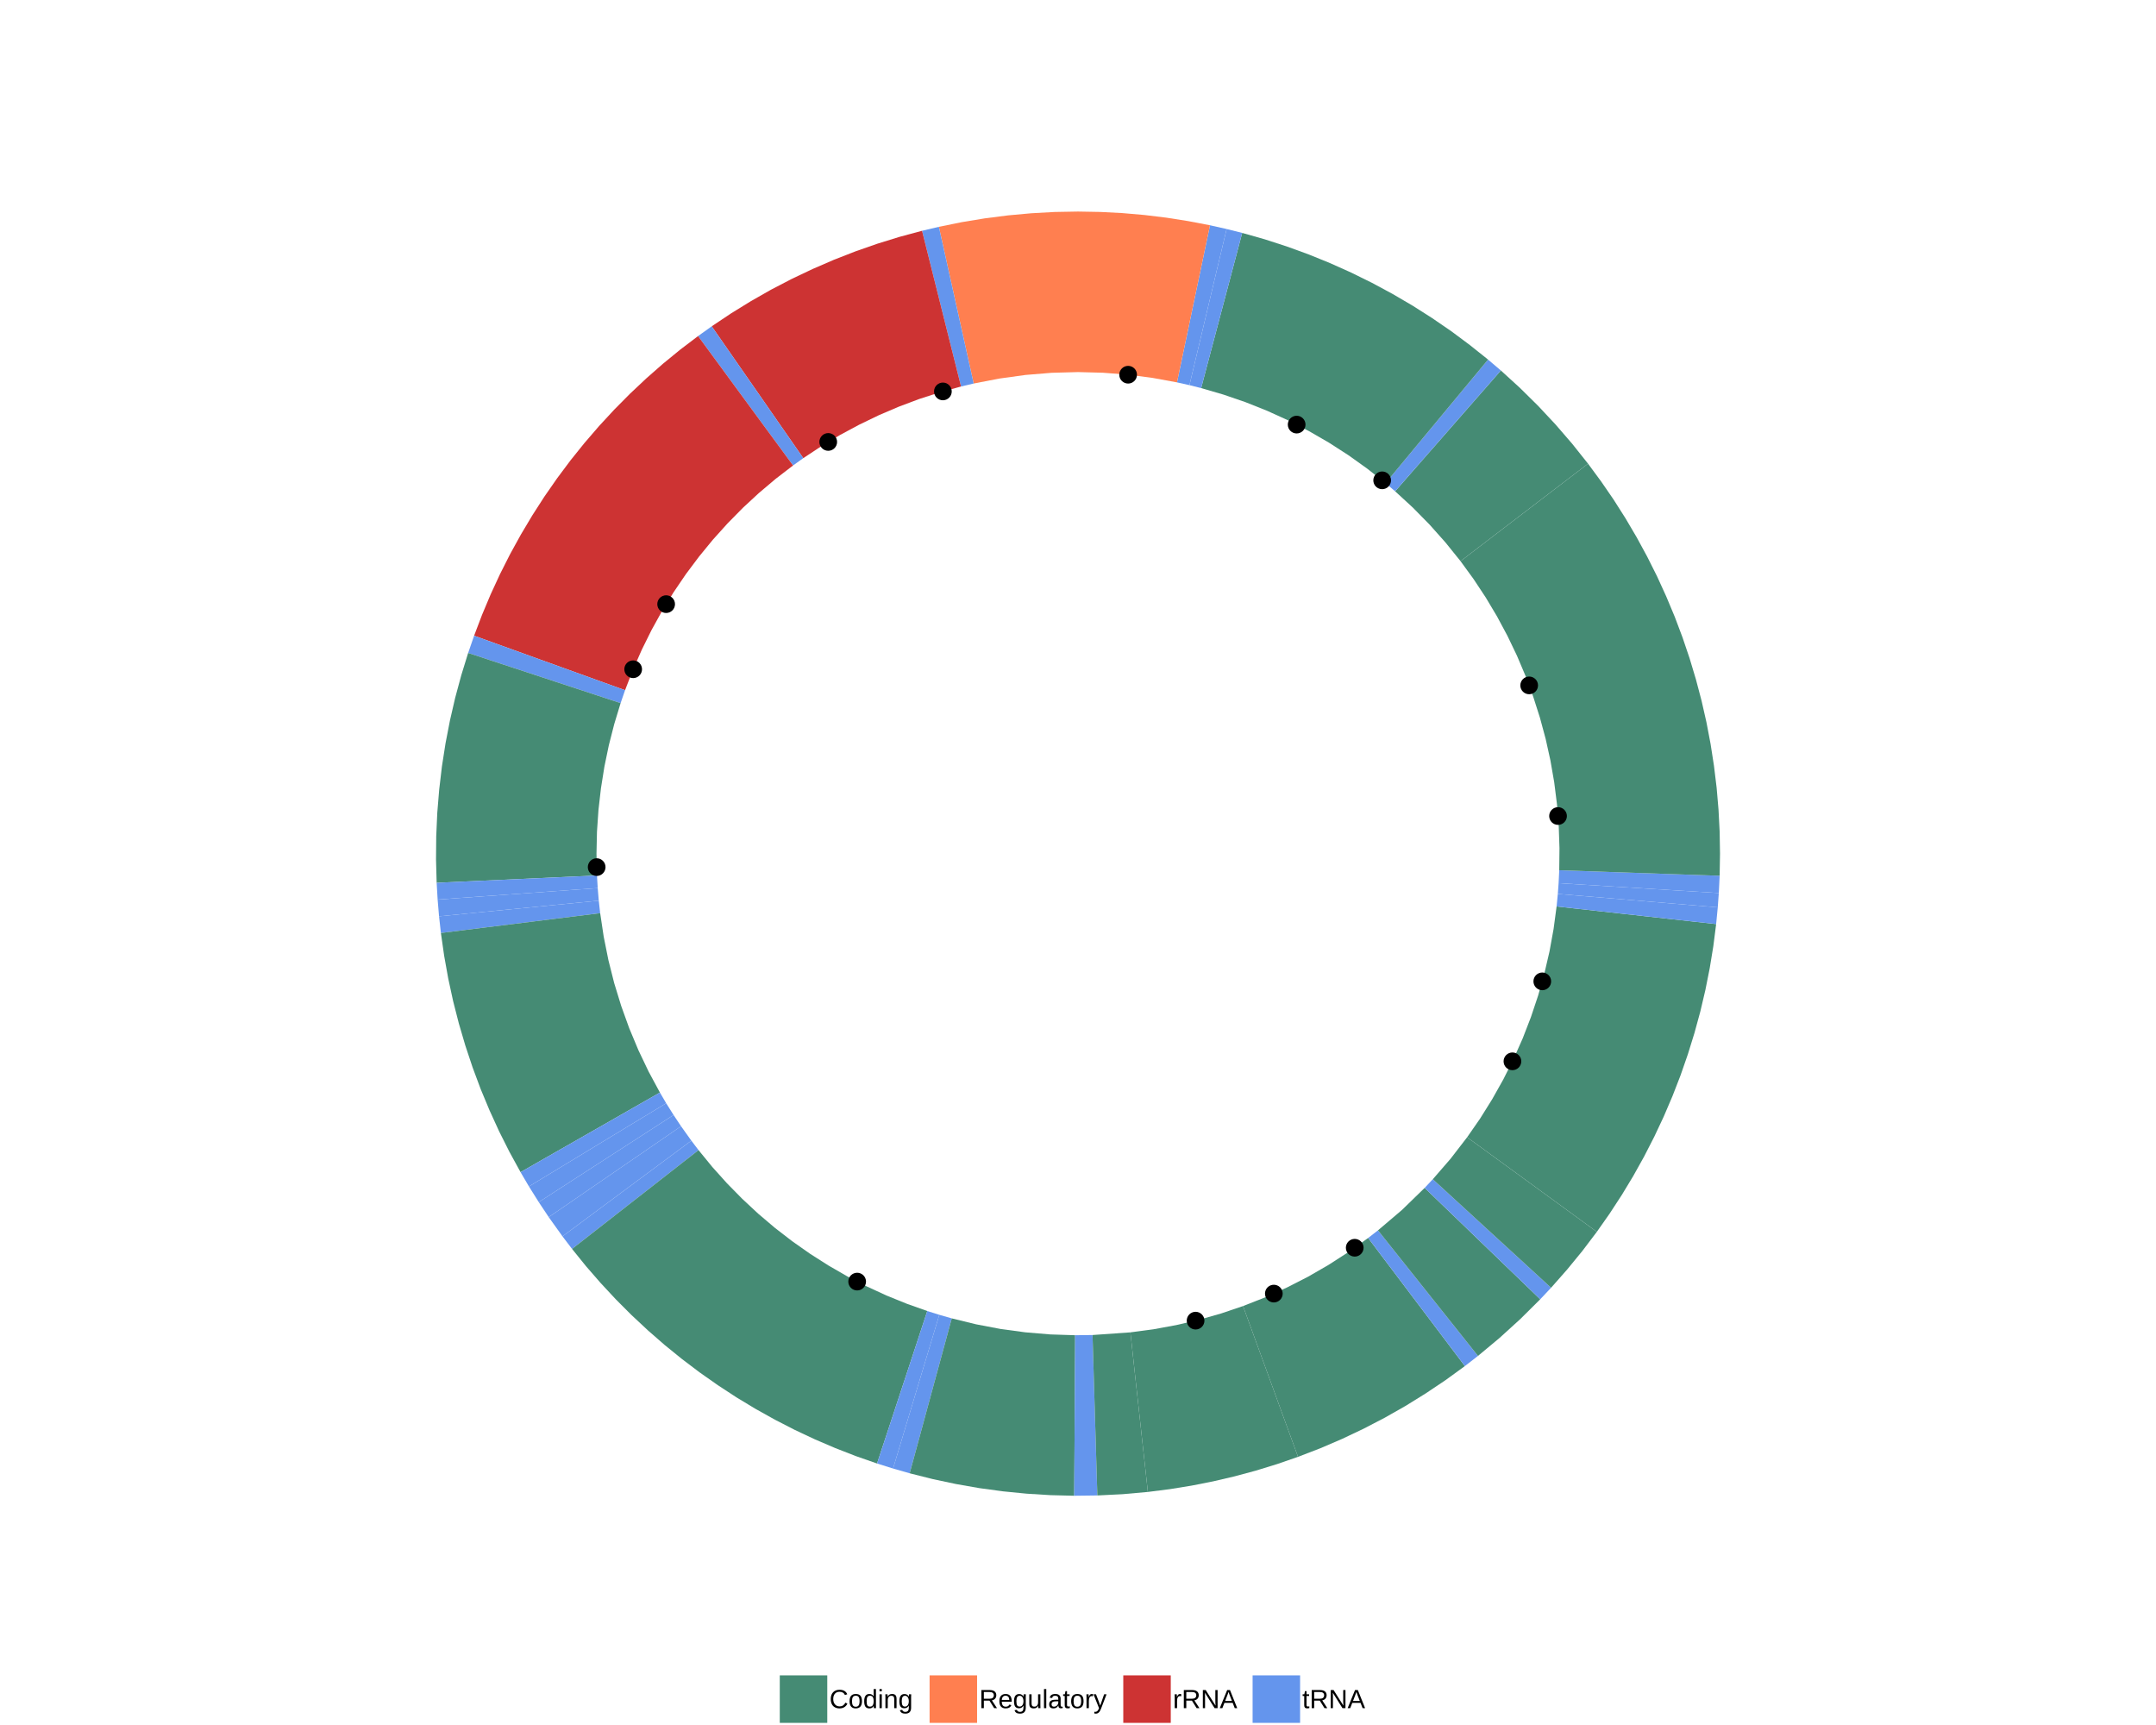
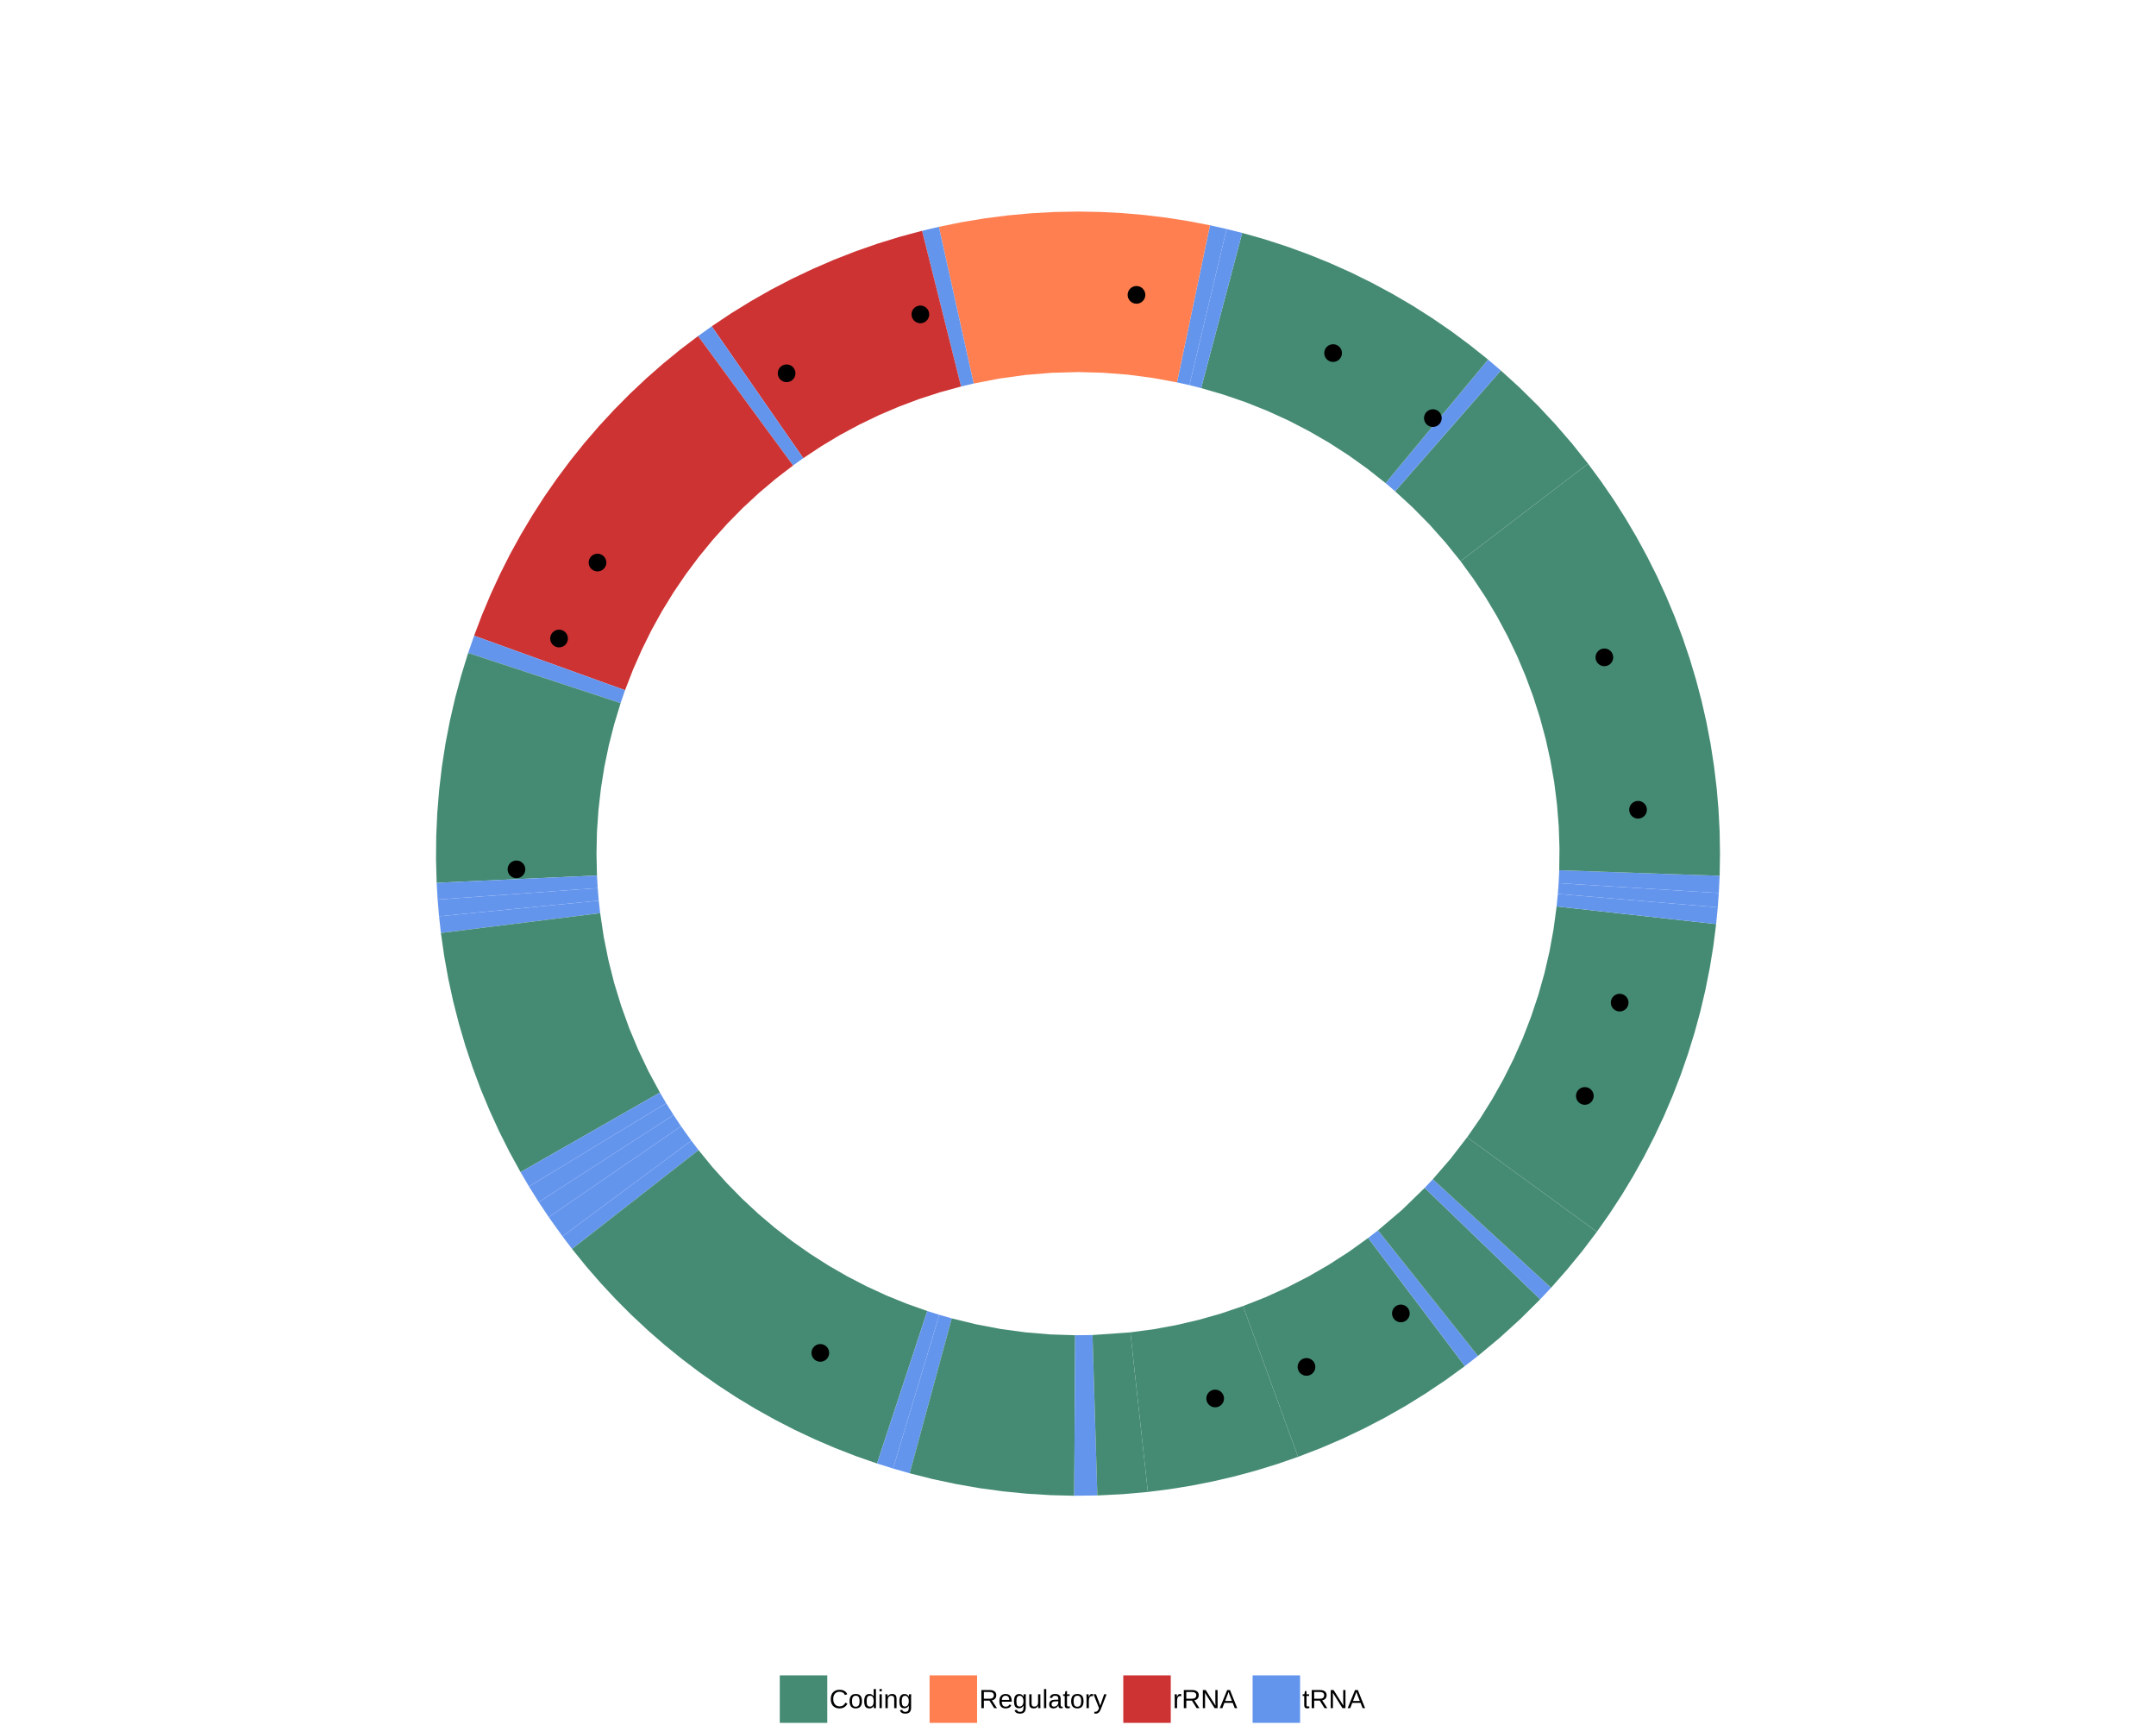
<svg xmlns="http://www.w3.org/2000/svg" viewBox="0 0 720.00 576.00">
  <defs>
    <style type="text/css">
    line, polyline, polygon, path, rect, circle {
      fill: none;
      stroke: #000000;
      stroke-linecap: round;
      stroke-linejoin: round;
      stroke-miterlimit: 10.00;
    }
  </style>
  </defs>
  <rect width="100%" height="100%" style="stroke: none; fill: #FFFFFF;" />
  <defs>
    <clipPath id="cpOTIuMDB8NjI4LjAwfDU1My4wNXwxNy4wNA==">
      <rect x="92.00" y="17.04" width="536.01" height="536.01" />
    </clipPath>
  </defs>
  <polygon points="325.16,128.06 323.50,120.59 321.84,113.11 320.18,105.64 318.52,98.16 316.86,90.69 315.20,83.21 313.54,75.74 321.19,74.18 328.89,72.91 336.63,71.92 344.40,71.21 352.20,70.78 360.00,70.64 360.00,78.30 360.00,85.96 360.00,93.61 360.00,101.27 360.00,108.93 360.00,116.59 360.00,124.24 351.22,124.48 342.47,125.20 333.77,126.40 325.16,128.06 " style="stroke-width: 1.07; stroke: none; fill: #FF7F50;" clip-path="url(#cpOTIuMDB8NjI4LjAwfDU1My4wNXwxNy4wNA==)" />
  <polygon points="320.94,129.06 319.08,121.63 317.22,114.20 315.36,106.78 313.50,99.35 311.64,91.92 309.78,84.49 307.92,77.06 313.54,75.74 315.20,83.21 316.86,90.69 318.52,98.16 320.18,105.64 321.84,113.11 323.50,120.59 325.16,128.06 320.94,129.06 " style="stroke-width: 1.07; stroke: none; fill: #6495ED;" clip-path="url(#cpOTIuMDB8NjI4LjAwfDU1My4wNXwxNy4wNA==)" />
  <polygon points="268.26,152.98 263.89,146.69 259.52,140.40 255.16,134.11 250.79,127.82 246.42,121.54 242.05,115.25 237.68,108.96 244.13,104.65 250.73,100.58 257.47,96.74 264.35,93.16 271.36,89.83 278.47,86.75 285.70,83.93 293.02,81.37 300.43,79.08 307.92,77.06 309.78,84.49 311.64,91.92 313.50,99.35 315.36,106.78 317.22,114.20 319.08,121.63 320.94,129.06 313.93,130.98 307.01,133.22 300.20,135.78 293.52,138.63 286.97,141.79 280.56,145.23 274.33,148.97 268.26,152.98 " style="stroke-width: 1.07; stroke: none; fill: #CD3333;" clip-path="url(#cpOTIuMDB8NjI4LjAwfDU1My4wNXwxNy4wNA==)" />
  <polygon points="264.84,155.43 260.31,149.25 255.77,143.08 251.24,136.91 246.71,130.74 242.18,124.56 237.65,118.39 233.12,112.22 237.68,108.96 242.05,115.25 246.42,121.54 250.79,127.82 255.16,134.11 259.52,140.40 263.89,146.69 268.26,152.98 264.84,155.43 " style="stroke-width: 1.07; stroke: none; fill: #6495ED;" clip-path="url(#cpOTIuMDB8NjI4LjAwfDU1My4wNXwxNy4wNA==)" />
  <polygon points="208.74,230.46 201.54,227.87 194.34,225.27 187.14,222.67 179.93,220.07 172.73,217.47 165.53,214.87 158.33,212.27 160.98,205.30 163.87,198.43 167.00,191.66 170.36,185.01 173.96,178.48 177.78,172.07 181.81,165.81 186.07,159.68 190.53,153.71 195.20,147.90 200.07,142.25 205.13,136.78 210.38,131.48 215.81,126.37 221.41,121.45 227.18,116.73 233.12,112.22 237.65,118.39 242.18,124.56 246.71,130.74 251.24,136.91 255.77,143.08 260.31,149.25 264.84,155.43 259.04,159.89 253.46,164.60 248.09,169.57 242.96,174.78 238.07,180.21 233.43,185.87 229.05,191.72 224.94,197.77 221.11,204.00 217.57,210.40 214.33,216.95 211.38,223.64 208.74,230.46 " style="stroke-width: 1.07; stroke: none; fill: #CD3333;" clip-path="url(#cpOTIuMDB8NjI4LjAwfDU1My4wNXwxNy4wNA==)" />
  <polygon points="207.25,234.79 199.98,232.39 192.71,230.00 185.43,227.61 178.16,225.21 170.89,222.82 163.61,220.43 156.34,218.03 158.33,212.27 165.53,214.87 172.73,217.47 179.93,220.07 187.14,222.67 194.34,225.27 201.54,227.87 208.74,230.46 207.25,234.79 " style="stroke-width: 1.07; stroke: none; fill: #6495ED;" clip-path="url(#cpOTIuMDB8NjI4LjAwfDU1My4wNXwxNy4wNA==)" />
  <polygon points="199.36,292.35 191.71,292.69 184.06,293.04 176.42,293.39 168.77,293.74 161.12,294.08 153.47,294.43 145.82,294.78 145.61,286.99 145.68,279.21 146.03,271.42 146.67,263.66 147.58,255.93 148.78,248.23 150.26,240.58 152.01,233.00 154.04,225.48 156.34,218.03 163.61,220.43 170.89,222.82 178.16,225.21 185.43,227.61 192.71,230.00 199.98,232.39 207.25,234.79 205.13,241.77 203.32,248.85 201.84,256.00 200.69,263.21 199.86,270.46 199.36,277.75 199.20,285.05 199.36,292.35 " style="stroke-width: 1.07; stroke: none; fill: #458B74;" clip-path="url(#cpOTIuMDB8NjI4LjAwfDU1My4wNXwxNy4wNA==)" />
  <polygon points="199.61,296.55 191.97,297.09 184.33,297.64 176.70,298.19 169.06,298.74 161.42,299.28 153.78,299.83 146.15,300.38 145.82,294.78 153.47,294.43 161.12,294.08 168.77,293.74 176.42,293.39 184.06,293.04 191.71,292.69 199.36,292.35 199.61,296.55 " style="stroke-width: 1.07; stroke: none; fill: #6495ED;" clip-path="url(#cpOTIuMDB8NjI4LjAwfDU1My4wNXwxNy4wNA==)" />
  <polygon points="199.96,300.74 192.34,301.49 184.72,302.23 177.10,302.98 169.48,303.73 161.86,304.47 154.24,305.22 146.62,305.97 146.15,300.38 153.78,299.83 161.42,299.28 169.06,298.74 176.70,298.19 184.33,297.64 191.97,297.09 199.61,296.55 199.96,300.74 " style="stroke-width: 1.07; stroke: none; fill: #6495ED;" clip-path="url(#cpOTIuMDB8NjI4LjAwfDU1My4wNXwxNy4wNA==)" />
  <polygon points="200.43,304.92 192.83,305.87 185.23,306.81 177.63,307.76 170.04,308.71 162.44,309.65 154.84,310.60 147.24,311.54 146.62,305.97 154.24,305.22 161.86,304.47 169.48,303.73 177.10,302.98 184.72,302.23 192.34,301.49 199.96,300.74 200.43,304.92 " style="stroke-width: 1.07; stroke: none; fill: #6495ED;" clip-path="url(#cpOTIuMDB8NjI4LjAwfDU1My4wNXwxNy4wNA==)" />
  <polygon points="220.38,364.81 213.73,368.61 207.08,372.41 200.43,376.21 193.78,380.01 187.13,383.81 180.48,387.60 173.84,391.40 170.14,384.65 166.68,377.76 163.48,370.76 160.52,363.65 157.83,356.43 155.40,349.13 153.23,341.74 151.32,334.27 149.69,326.75 148.33,319.17 147.24,311.54 154.84,310.60 162.44,309.65 170.04,308.71 177.63,307.76 185.23,306.81 192.83,305.87 200.43,304.92 201.61,312.77 203.17,320.56 205.11,328.26 207.44,335.86 210.13,343.33 213.19,350.65 216.61,357.82 220.38,364.81 " style="stroke-width: 1.07; stroke: none; fill: #458B74;" clip-path="url(#cpOTIuMDB8NjI4LjAwfDU1My4wNXwxNy4wNA==)" />
  <polygon points="222.48,368.39 215.93,372.36 209.38,376.32 202.83,380.29 196.29,384.26 189.74,388.23 183.19,392.20 176.64,396.17 173.84,391.40 180.48,387.60 187.13,383.81 193.78,380.01 200.43,376.21 207.08,372.41 213.73,368.61 220.38,364.81 222.48,368.39 " style="stroke-width: 1.07; stroke: none; fill: #6495ED;" clip-path="url(#cpOTIuMDB8NjI4LjAwfDU1My4wNXwxNy4wNA==)" />
  <polygon points="224.94,372.31 218.51,376.47 212.08,380.63 205.64,384.78 199.21,388.94 192.78,393.09 186.35,397.25 179.92,401.40 176.64,396.17 183.19,392.20 189.74,388.23 196.29,384.26 202.83,380.29 209.38,376.32 215.93,372.36 222.48,368.39 224.94,372.31 " style="stroke-width: 1.07; stroke: none; fill: #6495ED;" clip-path="url(#cpOTIuMDB8NjI4LjAwfDU1My4wNXwxNy4wNA==)" />
  <polygon points="227.44,376.07 221.13,380.40 214.82,384.74 208.50,389.07 202.19,393.41 195.88,397.74 189.57,402.08 183.25,406.41 179.92,401.40 186.35,397.25 192.78,393.09 199.21,388.94 205.64,384.78 212.08,380.63 218.51,376.47 224.94,372.31 227.44,376.07 " style="stroke-width: 1.07; stroke: none; fill: #6495ED;" clip-path="url(#cpOTIuMDB8NjI4LjAwfDU1My4wNXwxNy4wNA==)" />
  <polygon points="230.88,380.88 224.73,385.45 218.58,390.01 212.43,394.57 206.28,399.14 200.13,403.70 193.98,408.27 187.84,412.83 183.25,406.41 189.57,402.08 195.88,397.74 202.19,393.41 208.50,389.07 214.82,384.74 221.13,380.40 227.44,376.07 230.88,380.88 " style="stroke-width: 1.07; stroke: none; fill: #6495ED;" clip-path="url(#cpOTIuMDB8NjI4LjAwfDU1My4wNXwxNy4wNA==)" />
  <polygon points="233.28,384.04 227.24,388.75 221.21,393.46 215.18,398.18 209.14,402.89 203.11,407.61 197.07,412.32 191.04,417.03 187.84,412.83 193.98,408.27 200.13,403.70 206.28,399.14 212.43,394.57 218.58,390.01 224.73,385.45 230.88,380.88 233.28,384.04 " style="stroke-width: 1.07; stroke: none; fill: #6495ED;" clip-path="url(#cpOTIuMDB8NjI4LjAwfDU1My4wNXwxNy4wNA==)" />
  <polygon points="309.67,437.77 307.27,445.04 304.88,452.31 302.48,459.59 300.08,466.86 297.69,474.13 295.29,481.40 292.89,488.68 285.87,486.23 278.95,483.54 272.12,480.61 265.39,477.45 258.78,474.05 252.29,470.43 245.93,466.59 239.71,462.52 233.63,458.25 227.70,453.76 221.93,449.08 216.33,444.19 210.90,439.12 205.65,433.86 200.59,428.42 195.71,422.81 191.04,417.03 197.07,412.32 203.11,407.61 209.14,402.89 215.18,398.18 221.21,393.46 227.24,388.75 233.28,384.04 237.89,389.68 242.76,395.10 247.87,400.30 253.21,405.27 258.76,409.98 264.53,414.44 270.49,418.63 276.64,422.55 282.95,426.19 289.43,429.54 296.05,432.59 302.80,435.33 309.67,437.77 " style="stroke-width: 1.07; stroke: none; fill: #458B74;" clip-path="url(#cpOTIuMDB8NjI4LjAwfDU1My4wNXwxNy4wNA==)" />
  <polygon points="313.68,439.03 311.48,446.37 309.27,453.70 307.06,461.03 304.86,468.36 302.65,475.70 300.45,483.03 298.24,490.36 292.89,488.68 295.29,481.40 297.69,474.13 300.08,466.86 302.48,459.59 304.88,452.31 307.27,445.04 309.67,437.77 313.68,439.03 " style="stroke-width: 1.07; stroke: none; fill: #6495ED;" clip-path="url(#cpOTIuMDB8NjI4LjAwfDU1My4wNXwxNy4wNA==)" />
  <polygon points="317.84,440.22 315.84,447.61 313.83,455.00 311.82,462.39 309.81,469.78 307.81,477.17 305.80,484.56 303.79,491.95 298.24,490.36 300.45,483.03 302.65,475.70 304.86,468.36 307.06,461.03 309.27,453.70 311.48,446.37 313.68,439.03 317.84,440.22 " style="stroke-width: 1.07; stroke: none; fill: #6495ED;" clip-path="url(#cpOTIuMDB8NjI4LjAwfDU1My4wNXwxNy4wNA==)" />
  <polygon points="359.05,445.85 359.01,453.50 358.96,461.16 358.92,468.82 358.87,476.47 358.83,484.13 358.78,491.79 358.74,499.45 350.80,499.25 342.87,498.76 334.96,497.98 327.09,496.91 319.27,495.54 311.50,493.89 303.79,491.95 305.80,484.56 307.81,477.17 309.81,469.78 311.82,462.39 313.83,455.00 315.84,447.61 317.84,440.22 325.95,442.20 334.14,443.76 342.41,444.88 350.72,445.58 359.05,445.85 " style="stroke-width: 1.07; stroke: none; fill: #458B74;" clip-path="url(#cpOTIuMDB8NjI4LjAwfDU1My4wNXwxNy4wNA==)" />
  <polygon points="364.85,445.78 365.08,453.43 365.31,461.08 365.54,468.74 365.77,476.39 366.00,484.04 366.23,491.70 366.46,499.35 358.74,499.45 358.78,491.79 358.83,484.13 358.87,476.47 358.92,468.82 358.96,461.16 359.01,453.50 359.05,445.85 364.85,445.78 " style="stroke-width: 1.07; stroke: none; fill: #6495ED;" clip-path="url(#cpOTIuMDB8NjI4LjAwfDU1My4wNXwxNy4wNA==)" />
  <polygon points="377.50,444.89 378.33,452.51 379.16,460.12 380.00,467.73 380.83,475.34 381.66,482.95 382.50,490.57 383.33,498.18 374.91,498.93 366.46,499.35 366.23,491.70 366.00,484.04 365.77,476.39 365.54,468.74 365.31,461.08 365.08,453.43 364.85,445.78 377.50,444.89 " style="stroke-width: 1.07; stroke: none; fill: #458B74;" clip-path="url(#cpOTIuMDB8NjI4LjAwfDU1My4wNXwxNy4wNA==)" />
  <polygon points="415.11,436.11 417.74,443.30 420.36,450.50 422.99,457.69 425.61,464.88 428.23,472.08 430.86,479.27 433.48,486.46 426.51,488.87 419.46,491.04 412.34,492.96 405.16,494.64 397.93,496.07 390.65,497.25 383.33,498.18 382.50,490.57 381.66,482.95 380.83,475.34 380.00,467.73 379.16,460.12 378.33,452.51 377.50,444.89 385.17,443.87 392.79,442.47 400.33,440.71 407.78,438.59 415.11,436.11 " style="stroke-width: 1.07; stroke: none; fill: #458B74;" clip-path="url(#cpOTIuMDB8NjI4LjAwfDU1My4wNXwxNy4wNA==)" />
  <polygon points="456.90,413.37 461.51,419.49 466.13,425.60 470.74,431.71 475.36,437.82 479.97,443.93 484.58,450.04 489.20,456.15 482.76,460.83 476.15,465.26 469.39,469.45 462.47,473.38 455.41,477.05 448.22,480.46 440.91,483.60 433.48,486.46 430.86,479.27 428.23,472.08 425.61,464.88 422.99,457.69 420.36,450.50 417.74,443.30 415.11,436.11 422.52,433.20 429.77,429.92 436.85,426.30 443.74,422.32 450.43,418.01 456.90,413.37 " style="stroke-width: 1.07; stroke: none; fill: #458B74;" clip-path="url(#cpOTIuMDB8NjI4LjAwfDU1My4wNXwxNy4wNA==)" />
  <polygon points="460.18,410.83 464.95,416.82 469.72,422.81 474.49,428.80 479.26,434.79 484.03,440.78 488.80,446.77 493.57,452.76 489.20,456.15 484.58,450.04 479.97,443.93 475.36,437.82 470.74,431.71 466.13,425.60 461.51,419.49 456.90,413.37 460.18,410.83 " style="stroke-width: 1.07; stroke: none; fill: #6495ED;" clip-path="url(#cpOTIuMDB8NjI4LjAwfDU1My4wNXwxNy4wNA==)" />
  <polygon points="475.77,396.65 481.28,401.96 486.80,407.27 492.31,412.59 497.82,417.90 503.34,423.22 508.85,428.53 514.36,433.85 507.71,440.45 500.77,446.76 493.57,452.76 488.80,446.77 484.03,440.78 479.26,434.79 474.49,428.80 469.72,422.81 464.95,416.82 460.18,410.83 468.21,404.00 475.77,396.65 " style="stroke-width: 1.07; stroke: none; fill: #458B74;" clip-path="url(#cpOTIuMDB8NjI4LjAwfDU1My4wNXwxNy4wNA==)" />
  <polygon points="478.49,393.76 484.13,398.94 489.77,404.11 495.41,409.29 501.06,414.47 506.70,419.64 512.34,424.82 517.98,430.00 514.36,433.85 508.85,428.53 503.34,423.22 497.82,417.90 492.31,412.59 486.80,407.27 481.28,401.96 475.77,396.65 478.49,393.76 " style="stroke-width: 1.07; stroke: none; fill: #6495ED;" clip-path="url(#cpOTIuMDB8NjI4LjAwfDU1My4wNXwxNy4wNA==)" />
  <polygon points="489.95,379.75 496.14,384.26 502.33,388.77 508.52,393.28 514.71,397.79 520.90,402.30 527.08,406.81 533.27,411.32 528.41,417.74 523.31,423.96 517.98,430.00 512.34,424.82 506.70,419.64 501.06,414.47 495.41,409.29 489.77,404.11 484.13,398.94 478.49,393.76 484.42,386.92 489.95,379.75 " style="stroke-width: 1.07; stroke: none; fill: #458B74;" clip-path="url(#cpOTIuMDB8NjI4LjAwfDU1My4wNXwxNy4wNA==)" />
  <polygon points="519.83,302.68 527.44,303.52 535.06,304.36 542.67,305.20 550.28,306.04 557.89,306.88 565.50,307.72 573.11,308.56 572.17,315.93 570.97,323.26 569.52,330.55 567.82,337.78 565.86,344.95 563.66,352.05 561.22,359.07 558.53,366.00 555.61,372.83 552.45,379.55 549.06,386.17 545.44,392.66 541.60,399.02 537.54,405.24 533.27,411.32 527.08,406.81 520.90,402.30 514.71,397.79 508.52,393.28 502.33,388.77 496.14,384.26 489.95,379.75 494.28,373.51 498.31,367.06 502.03,360.44 505.44,353.64 508.52,346.70 511.26,339.61 513.67,332.40 515.74,325.09 517.46,317.69 518.82,310.21 519.83,302.68 " style="stroke-width: 1.07; stroke: none; fill: #458B74;" clip-path="url(#cpOTIuMDB8NjI4LjAwfDU1My4wNXwxNy4wNA==)" />
  <polygon points="520.24,298.49 527.87,299.13 535.50,299.77 543.13,300.41 550.76,301.05 558.39,301.69 566.02,302.33 573.65,302.97 573.11,308.56 565.50,307.72 557.89,306.88 550.28,306.04 542.67,305.20 535.06,304.36 527.44,303.52 519.83,302.68 520.24,298.49 " style="stroke-width: 1.07; stroke: none; fill: #6495ED;" clip-path="url(#cpOTIuMDB8NjI4LjAwfDU1My4wNXwxNy4wNA==)" />
  <polygon points="520.50,294.90 528.14,295.37 535.79,295.84 543.43,296.31 551.07,296.78 558.71,297.25 566.36,297.72 574.00,298.19 573.65,302.97 566.02,302.33 558.39,301.69 550.76,301.05 543.13,300.41 535.50,299.77 527.87,299.13 520.24,298.49 520.50,294.90 " style="stroke-width: 1.07; stroke: none; fill: #6495ED;" clip-path="url(#cpOTIuMDB8NjI4LjAwfDU1My4wNXwxNy4wNA==)" />
  <polygon points="520.71,290.58 528.36,290.84 536.01,291.11 543.67,291.37 551.32,291.63 558.97,291.90 566.62,292.16 574.28,292.42 574.00,298.19 566.36,297.72 558.71,297.25 551.07,296.78 543.43,296.31 535.79,295.84 528.14,295.37 520.50,294.90 520.71,290.58 " style="stroke-width: 1.07; stroke: none; fill: #6495ED;" clip-path="url(#cpOTIuMDB8NjI4LjAwfDU1My4wNXwxNy4wNA==)" />
  <polygon points="487.75,187.38 493.83,182.73 499.91,178.08 506.00,173.43 512.08,168.78 518.16,164.13 524.25,159.48 530.33,154.83 534.70,160.76 538.87,166.83 542.82,173.04 546.56,179.39 550.08,185.86 553.38,192.45 556.44,199.15 559.28,205.94 561.88,212.84 564.24,219.81 566.36,226.87 568.24,233.99 569.87,241.17 571.25,248.41 572.38,255.69 573.27,263.00 573.90,270.34 574.28,277.69 574.40,285.06 574.28,292.42 566.62,292.16 558.97,291.90 551.32,291.63 543.67,291.37 536.01,291.11 528.36,290.84 520.71,290.58 520.79,283.21 520.54,275.85 519.95,268.51 519.03,261.20 517.77,253.95 516.18,246.75 514.26,239.64 512.02,232.63 509.46,225.72 506.59,218.94 503.40,212.29 499.92,205.80 496.15,199.48 492.09,193.34 487.75,187.38 " style="stroke-width: 1.07; stroke: none; fill: #458B74;" clip-path="url(#cpOTIuMDB8NjI4LjAwfDU1My4wNXwxNy4wNA==)" />
  <polygon points="465.91,164.05 470.95,158.28 475.99,152.52 481.04,146.76 486.08,141.00 491.12,135.24 496.17,129.48 501.21,123.71 507.52,129.46 513.60,135.46 519.43,141.69 525.01,148.15 530.33,154.83 524.25,159.48 518.16,164.13 512.08,168.78 506.00,173.43 499.91,178.08 493.83,182.73 487.75,187.38 482.73,181.15 477.41,175.17 471.80,169.47 465.91,164.05 " style="stroke-width: 1.07; stroke: none; fill: #458B74;" clip-path="url(#cpOTIuMDB8NjI4LjAwfDU1My4wNXwxNy4wNA==)" />
  <polygon points="462.71,161.32 467.60,155.43 472.49,149.53 477.38,143.64 482.27,137.75 487.16,131.86 492.05,125.97 496.94,120.07 501.21,123.71 496.17,129.48 491.12,135.24 486.08,141.00 481.04,146.76 475.99,152.52 470.95,158.28 465.91,164.05 462.71,161.32 " style="stroke-width: 1.07; stroke: none; fill: #6495ED;" clip-path="url(#cpOTIuMDB8NjI4LjAwfDU1My4wNXwxNy4wNA==)" />
  <polygon points="401.13,129.59 403.08,122.19 405.04,114.79 407.00,107.38 408.96,99.98 410.92,92.58 412.88,85.18 414.83,77.77 422.30,79.89 429.68,82.28 436.97,84.93 444.16,87.85 451.23,91.02 458.19,94.45 465.02,98.13 471.72,102.05 478.26,106.21 484.66,110.60 490.88,115.23 496.94,120.07 492.05,125.97 487.16,131.86 482.27,137.75 477.38,143.64 472.49,149.53 467.60,155.43 462.71,161.32 456.62,156.51 450.31,152.00 443.79,147.80 437.07,143.92 430.18,140.36 423.12,137.15 415.91,134.28 408.57,131.76 401.13,129.59 " style="stroke-width: 1.07; stroke: none; fill: #458B74;" clip-path="url(#cpOTIuMDB8NjI4LjAwfDU1My4wNXwxNy4wNA==)" />
  <polygon points="397.22,128.61 398.99,121.16 400.77,113.71 402.54,106.26 404.31,98.81 406.08,91.36 407.86,83.92 409.63,76.47 414.83,77.77 412.88,85.18 410.92,92.58 408.96,99.98 407.00,107.38 405.04,114.79 403.08,122.19 401.13,129.59 397.22,128.61 " style="stroke-width: 1.07; stroke: none; fill: #6495ED;" clip-path="url(#cpOTIuMDB8NjI4LjAwfDU1My4wNXwxNy4wNA==)" />
  <polygon points="393.06,127.68 394.63,120.18 396.21,112.69 397.78,105.20 399.35,97.70 400.93,90.21 402.50,82.72 404.08,75.22 409.63,76.47 407.86,83.92 406.08,91.36 404.31,98.81 402.54,106.26 400.77,113.71 398.99,121.16 397.22,128.61 393.06,127.68 " style="stroke-width: 1.07; stroke: none; fill: #6495ED;" clip-path="url(#cpOTIuMDB8NjI4LjAwfDU1My4wNXwxNy4wNA==)" />
  <polygon points="360.00,124.24 360.00,116.59 360.00,108.93 360.00,101.27 360.00,93.61 360.00,85.96 360.00,78.30 360.00,70.64 367.40,70.77 374.79,71.15 382.16,71.79 389.50,72.68 396.81,73.83 404.08,75.22 402.50,82.72 400.93,90.21 399.35,97.70 397.78,105.20 396.21,112.69 394.63,120.18 393.06,127.68 384.87,126.18 376.62,125.10 368.32,124.46 360.00,124.24 " style="stroke-width: 1.07; stroke: none; fill: #FF7F50;" clip-path="url(#cpOTIuMDB8NjI4LjAwfDU1My4wNXwxNy4wNA==)" />
-   <circle cx="314.88" cy="130.70" r="1.95pt" style="stroke-width: 0.71; fill: #000000;" clip-path="url(#cpOTIuMDB8NjI4LjAwfDU1My4wNXwxNy4wNA==)" />
-   <circle cx="276.59" cy="147.57" r="1.95pt" style="stroke-width: 0.71; fill: #000000;" clip-path="url(#cpOTIuMDB8NjI4LjAwfDU1My4wNXwxNy4wNA==)" />
-   <circle cx="222.46" cy="201.73" r="1.95pt" style="stroke-width: 0.71; fill: #000000;" clip-path="url(#cpOTIuMDB8NjI4LjAwfDU1My4wNXwxNy4wNA==)" />
-   <circle cx="211.45" cy="223.47" r="1.95pt" style="stroke-width: 0.71; fill: #000000;" clip-path="url(#cpOTIuMDB8NjI4LjAwfDU1My4wNXwxNy4wNA==)" />
-   <circle cx="199.26" cy="289.54" r="1.95pt" style="stroke-width: 0.71; fill: #000000;" clip-path="url(#cpOTIuMDB8NjI4LjAwfDU1My4wNXwxNy4wNA==)" />
-   <circle cx="286.25" cy="427.94" r="1.95pt" style="stroke-width: 0.71; fill: #000000;" clip-path="url(#cpOTIuMDB8NjI4LjAwfDU1My4wNXwxNy4wNA==)" />
-   <circle cx="399.27" cy="440.98" r="1.95pt" style="stroke-width: 0.71; fill: #000000;" clip-path="url(#cpOTIuMDB8NjI4LjAwfDU1My4wNXwxNy4wNA==)" />
-   <circle cx="425.40" cy="431.95" r="1.95pt" style="stroke-width: 0.71; fill: #000000;" clip-path="url(#cpOTIuMDB8NjI4LjAwfDU1My4wNXwxNy4wNA==)" />
-   <circle cx="452.41" cy="416.64" r="1.95pt" style="stroke-width: 0.71; fill: #000000;" clip-path="url(#cpOTIuMDB8NjI4LjAwfDU1My4wNXwxNy4wNA==)" />
-   <circle cx="505.08" cy="354.39" r="1.95pt" style="stroke-width: 0.71; fill: #000000;" clip-path="url(#cpOTIuMDB8NjI4LjAwfDU1My4wNXwxNy4wNA==)" />
-   <circle cx="515.05" cy="327.69" r="1.95pt" style="stroke-width: 0.71; fill: #000000;" clip-path="url(#cpOTIuMDB8NjI4LjAwfDU1My4wNXwxNy4wNA==)" />
-   <circle cx="520.31" cy="272.48" r="1.95pt" style="stroke-width: 0.71; fill: #000000;" clip-path="url(#cpOTIuMDB8NjI4LjAwfDU1My4wNXwxNy4wNA==)" />
-   <circle cx="510.67" cy="228.86" r="1.95pt" style="stroke-width: 0.71; fill: #000000;" clip-path="url(#cpOTIuMDB8NjI4LjAwfDU1My4wNXwxNy4wNA==)" />
-   <circle cx="461.58" cy="160.39" r="1.95pt" style="stroke-width: 0.71; fill: #000000;" clip-path="url(#cpOTIuMDB8NjI4LjAwfDU1My4wNXwxNy4wNA==)" />
-   <circle cx="433.02" cy="141.78" r="1.95pt" style="stroke-width: 0.71; fill: #000000;" clip-path="url(#cpOTIuMDB8NjI4LjAwfDU1My4wNXwxNy4wNA==)" />
-   <circle cx="376.74" cy="125.12" r="1.95pt" style="stroke-width: 0.71; fill: #000000;" clip-path="url(#cpOTIuMDB8NjI4LjAwfDU1My4wNXwxNy4wNA==)" />
+   <circle cx="307.36" cy="104.98" r="1.95pt" style="stroke-width: 0.71; fill: #000000;" clip-path="url(#cpOTIuMDB8NjI4LjAwfDU1My4wNXwxNy4wNA==)" />
+   <circle cx="262.69" cy="124.65" r="1.95pt" style="stroke-width: 0.71; fill: #000000;" clip-path="url(#cpOTIuMDB8NjI4LjAwfDU1My4wNXwxNy4wNA==)" />
+   <circle cx="199.54" cy="187.85" r="1.95pt" style="stroke-width: 0.71; fill: #000000;" clip-path="url(#cpOTIuMDB8NjI4LjAwfDU1My4wNXwxNy4wNA==)" />
+   <circle cx="186.70" cy="213.21" r="1.95pt" style="stroke-width: 0.71; fill: #000000;" clip-path="url(#cpOTIuMDB8NjI4LjAwfDU1My4wNXwxNy4wNA==)" />
+   <circle cx="172.47" cy="290.29" r="1.95pt" style="stroke-width: 0.71; fill: #000000;" clip-path="url(#cpOTIuMDB8NjI4LjAwfDU1My4wNXwxNy4wNA==)" />
+   <circle cx="273.95" cy="451.75" r="1.95pt" style="stroke-width: 0.71; fill: #000000;" clip-path="url(#cpOTIuMDB8NjI4LjAwfDU1My4wNXwxNy4wNA==)" />
+   <circle cx="405.81" cy="466.97" r="1.95pt" style="stroke-width: 0.71; fill: #000000;" clip-path="url(#cpOTIuMDB8NjI4LjAwfDU1My4wNXwxNy4wNA==)" />
+   <circle cx="436.30" cy="456.43" r="1.95pt" style="stroke-width: 0.71; fill: #000000;" clip-path="url(#cpOTIuMDB8NjI4LjAwfDU1My4wNXwxNy4wNA==)" />
+   <circle cx="467.82" cy="438.57" r="1.95pt" style="stroke-width: 0.71; fill: #000000;" clip-path="url(#cpOTIuMDB8NjI4LjAwfDU1My4wNXwxNy4wNA==)" />
+   <circle cx="529.26" cy="365.95" r="1.95pt" style="stroke-width: 0.71; fill: #000000;" clip-path="url(#cpOTIuMDB8NjI4LjAwfDU1My4wNXwxNy4wNA==)" />
+   <circle cx="540.89" cy="334.79" r="1.95pt" style="stroke-width: 0.71; fill: #000000;" clip-path="url(#cpOTIuMDB8NjI4LjAwfDU1My4wNXwxNy4wNA==)" />
+   <circle cx="547.03" cy="270.39" r="1.95pt" style="stroke-width: 0.71; fill: #000000;" clip-path="url(#cpOTIuMDB8NjI4LjAwfDU1My4wNXwxNy4wNA==)" />
+   <circle cx="535.78" cy="219.50" r="1.95pt" style="stroke-width: 0.71; fill: #000000;" clip-path="url(#cpOTIuMDB8NjI4LjAwfDU1My4wNXwxNy4wNA==)" />
+   <circle cx="478.51" cy="139.61" r="1.95pt" style="stroke-width: 0.71; fill: #000000;" clip-path="url(#cpOTIuMDB8NjI4LjAwfDU1My4wNXwxNy4wNA==)" />
+   <circle cx="445.19" cy="117.90" r="1.95pt" style="stroke-width: 0.71; fill: #000000;" clip-path="url(#cpOTIuMDB8NjI4LjAwfDU1My4wNXwxNy4wNA==)" />
+   <circle cx="379.53" cy="98.46" r="1.95pt" style="stroke-width: 0.71; fill: #000000;" clip-path="url(#cpOTIuMDB8NjI4LjAwfDU1My4wNXwxNy4wNA==)" />
  <defs>
    <clipPath id="cpMC4wMHw3MjAuMDB8NTc2LjAwfDAuMDA=">
      <rect x="0.00" y="0.00" width="720.00" height="576.00" />
    </clipPath>
  </defs>
  <rect x="260.41" y="559.43" width="15.86" height="15.86" style="stroke-width: 1.07; stroke: none; stroke-linejoin: miter; fill: #458B74;" clip-path="url(#cpMC4wMHw3MjAuMDB8NTc2LjAwfDAuMDA=)" />
  <rect x="310.44" y="559.43" width="15.86" height="15.86" style="stroke-width: 1.07; stroke: none; stroke-linejoin: miter; fill: #FF7F50;" clip-path="url(#cpMC4wMHw3MjAuMDB8NTc2LjAwfDAuMDA=)" />
  <rect x="375.12" y="559.43" width="15.86" height="15.86" style="stroke-width: 1.07; stroke: none; stroke-linejoin: miter; fill: #CD3333;" clip-path="url(#cpMC4wMHw3MjAuMDB8NTc2LjAwfDAuMDA=)" />
  <rect x="418.31" y="559.43" width="15.86" height="15.86" style="stroke-width: 1.07; stroke: none; stroke-linejoin: miter; fill: #6495ED;" clip-path="url(#cpMC4wMHw3MjAuMDB8NTc2LjAwfDAuMDA=)" />
  <g clip-path="url(#cpMC4wMHw3MjAuMDB8NTc2LjAwfDAuMDA=)">
    <text x="276.98" y="570.38" style="font-size: 8.80px; font-family: Liberation Sans;" textLength="32.75px" lengthAdjust="spacingAndGlyphs"> Coding </text>
  </g>
  <g clip-path="url(#cpMC4wMHw3MjAuMDB8NTc2LjAwfDAuMDA=)">
    <text x="327.01" y="570.38" style="font-size: 8.80px; font-family: Liberation Sans;" textLength="47.41px" lengthAdjust="spacingAndGlyphs"> Regulatory </text>
  </g>
  <g clip-path="url(#cpMC4wMHw3MjAuMDB8NTc2LjAwfDAuMDA=)">
    <text x="391.69" y="570.38" style="font-size: 8.80px; font-family: Liberation Sans;" textLength="25.91px" lengthAdjust="spacingAndGlyphs"> rRNA </text>
  </g>
  <g clip-path="url(#cpMC4wMHw3MjAuMDB8NTc2LjAwfDAuMDA=)">
    <text x="434.88" y="570.38" style="font-size: 8.80px; font-family: Liberation Sans;" textLength="25.42px" lengthAdjust="spacingAndGlyphs"> tRNA </text>
  </g>
</svg>
